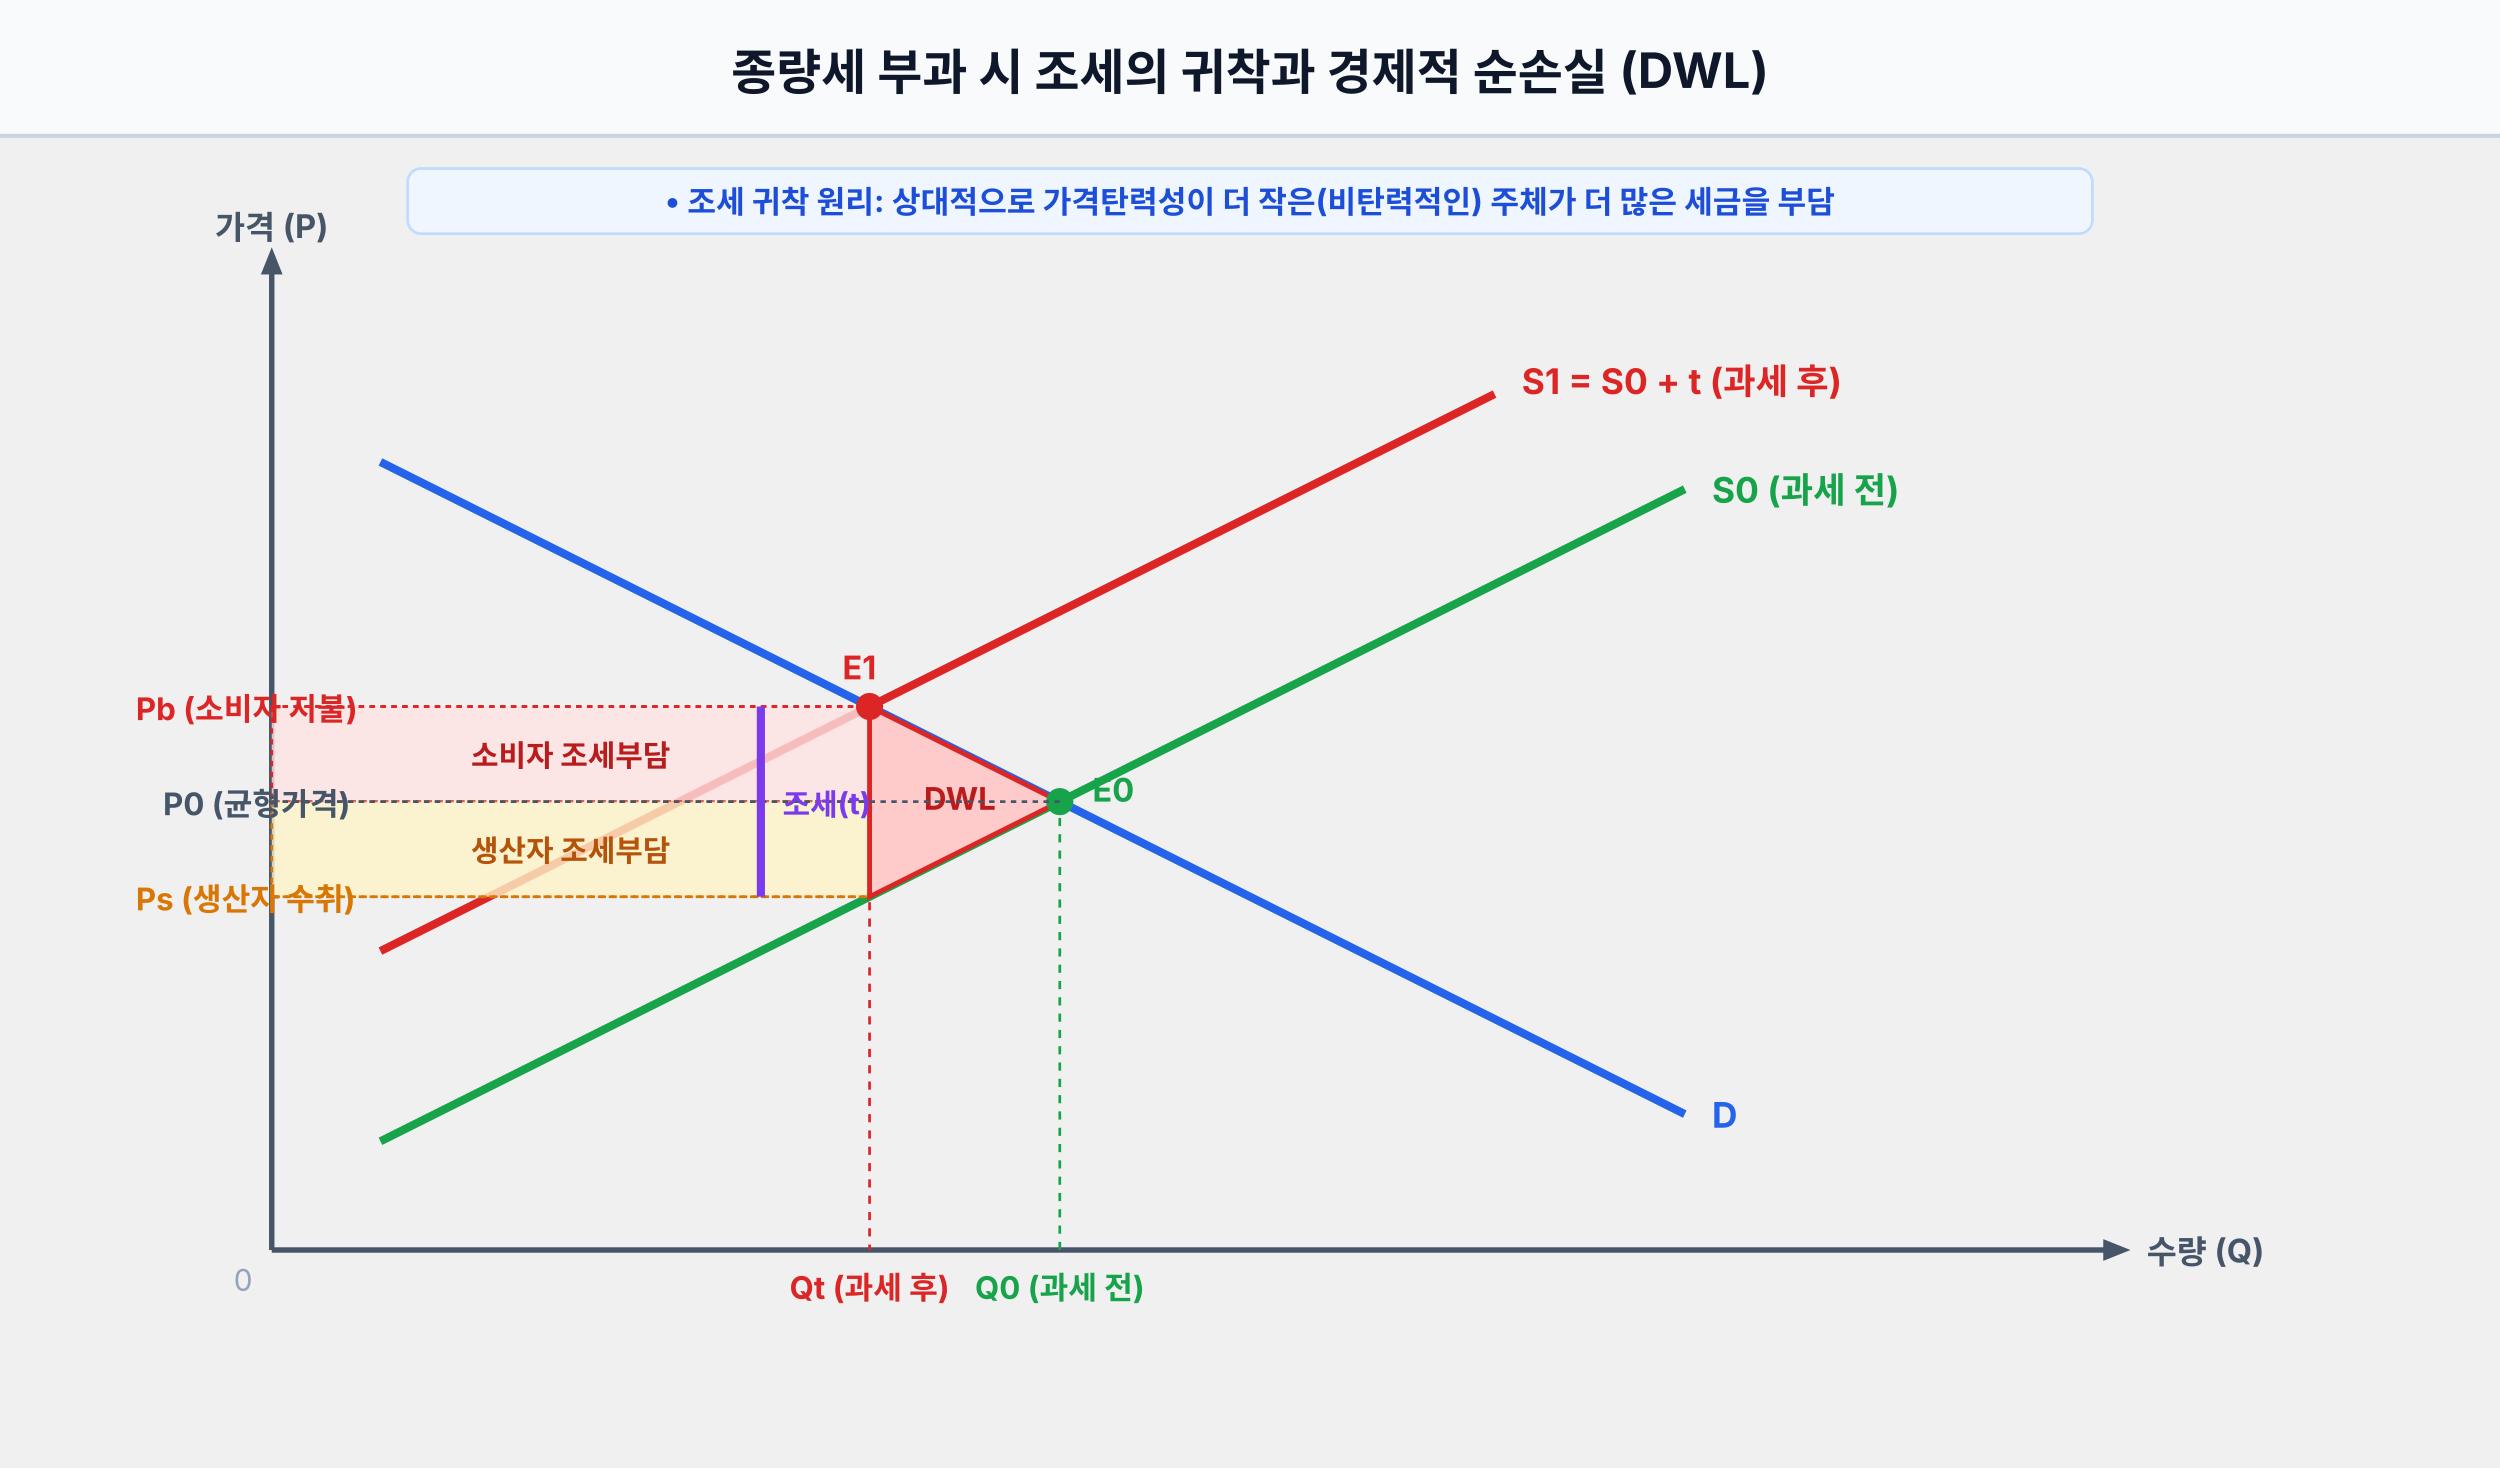
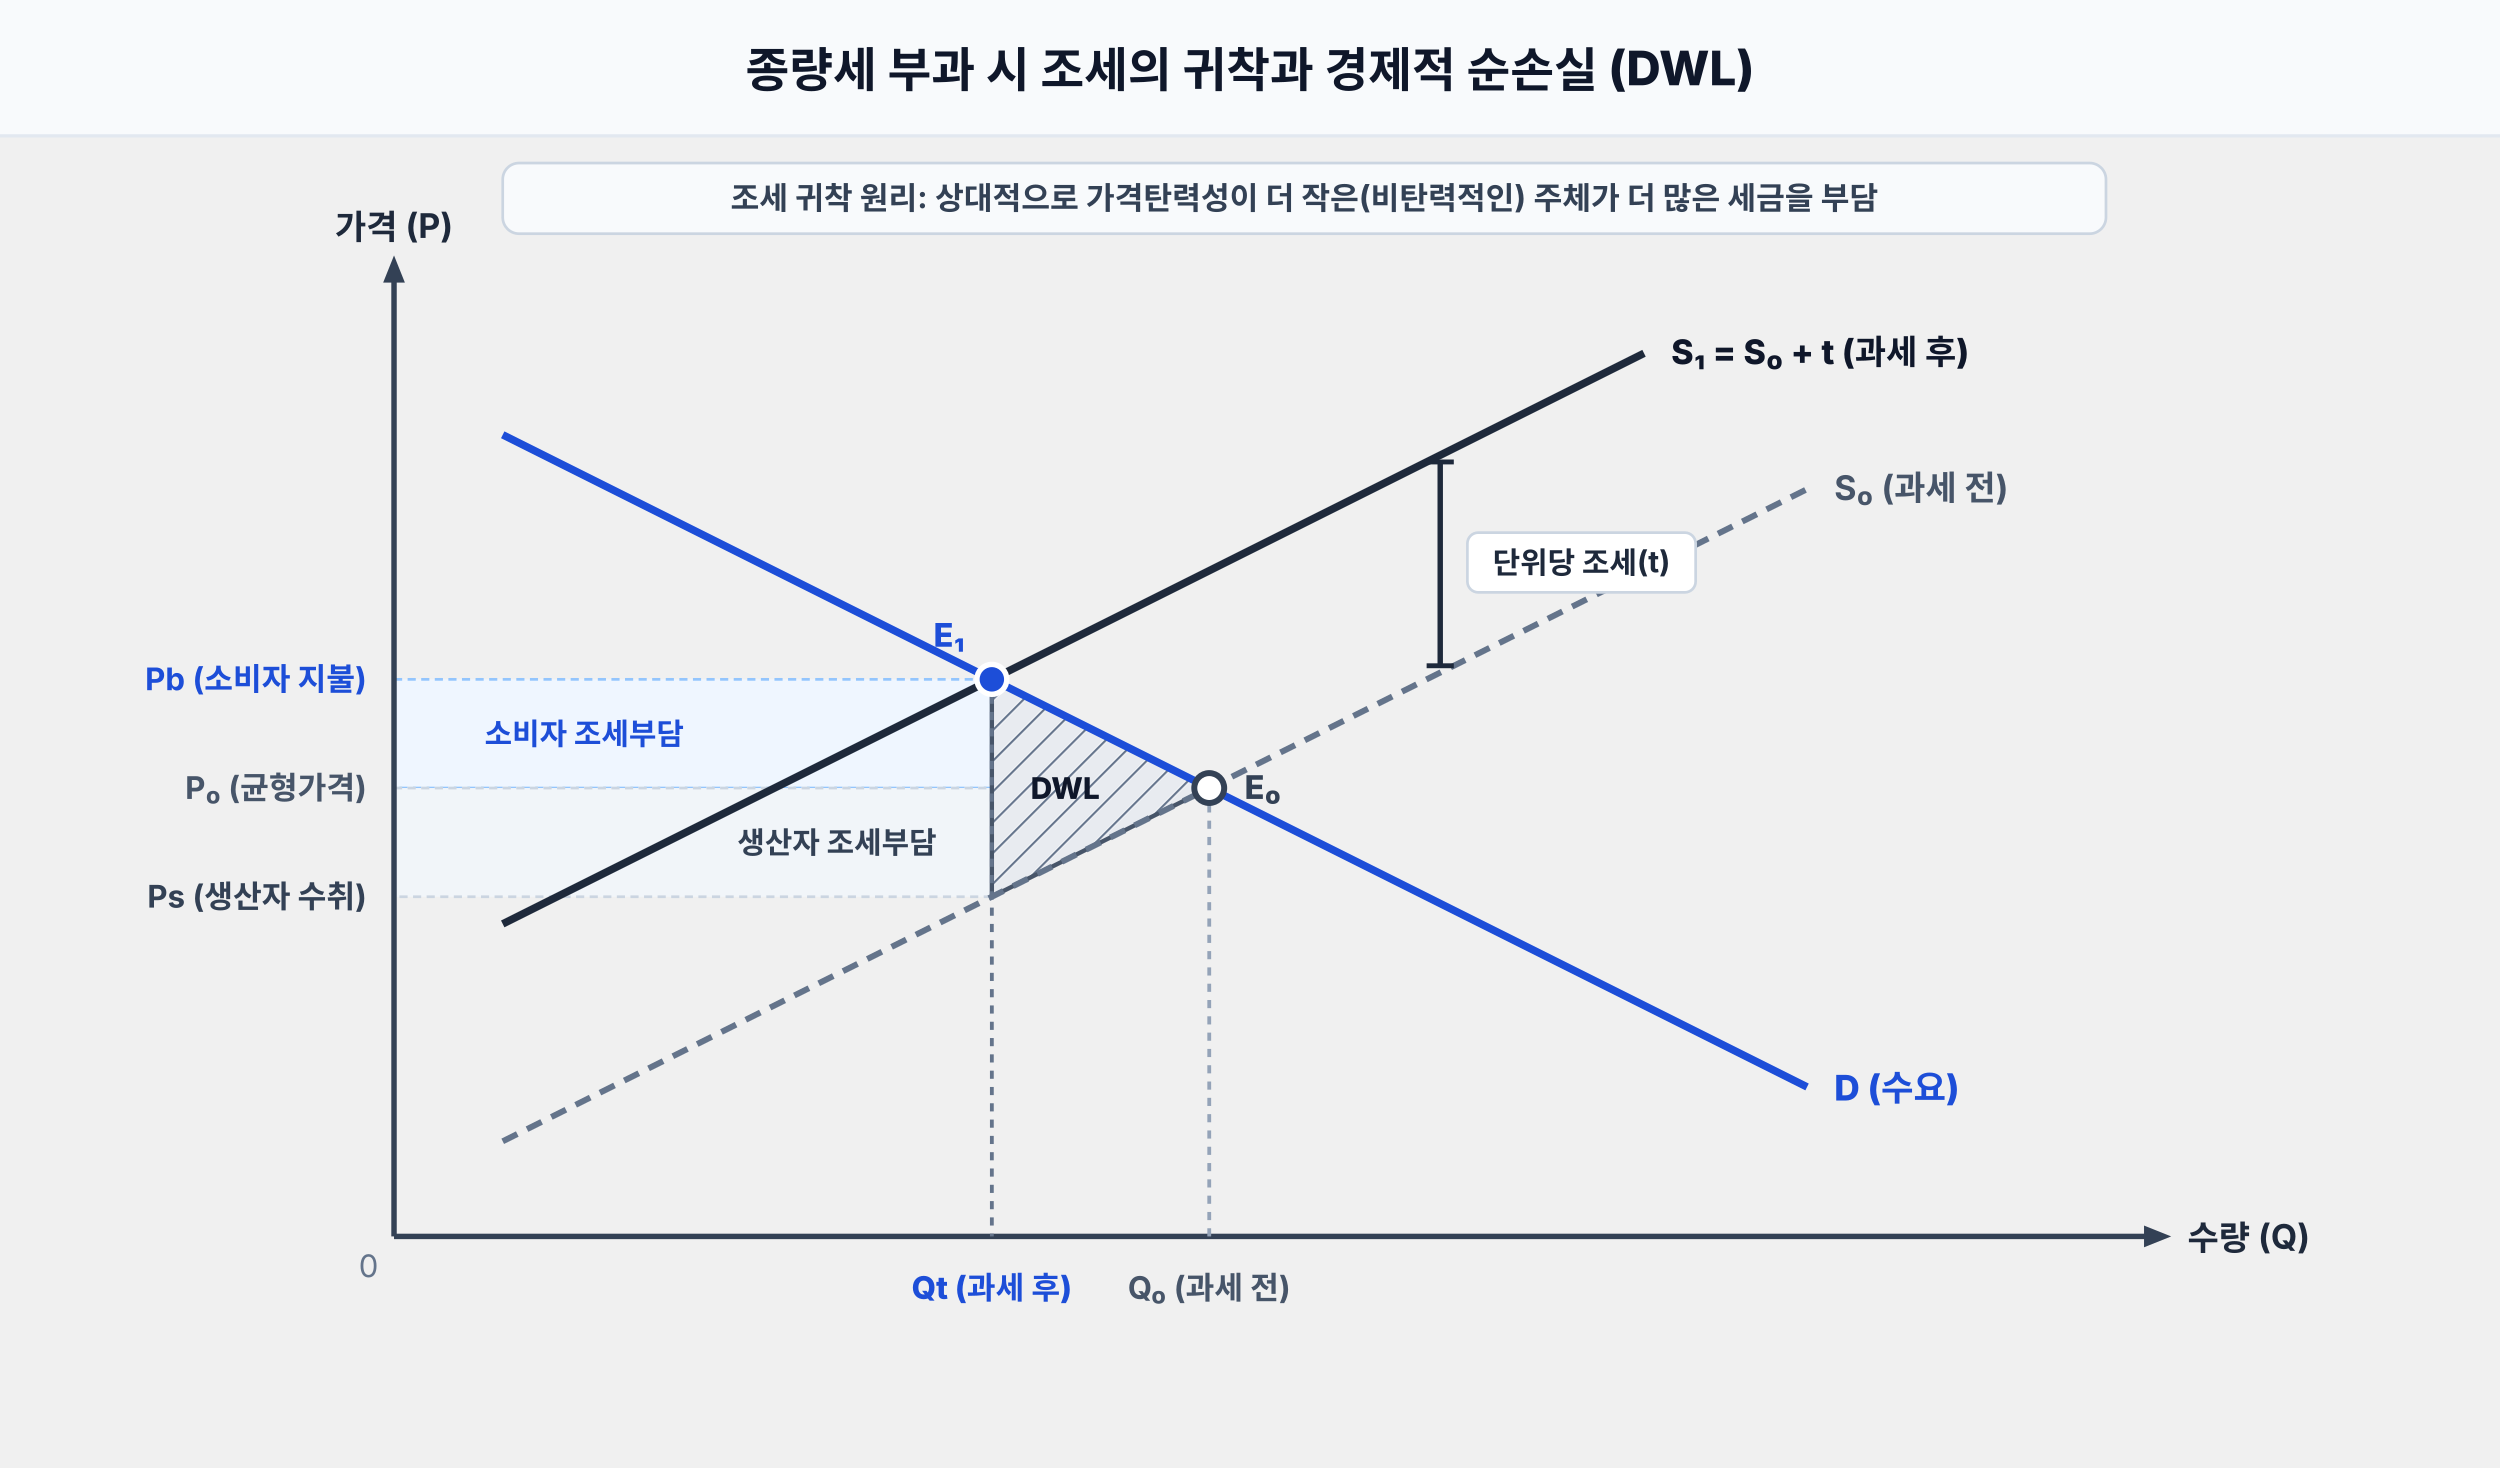
<svg xmlns="http://www.w3.org/2000/svg" viewBox="0 0 920 540" width="100%" height="100%" style="background:#ffffff; font-family:'Pretendard', -apple-system, BlinkMacSystemFont, sans-serif;">
  <defs>
    <marker id="arr" viewBox="0 0 10 10" refX="6" refY="5" markerWidth="5" markerHeight="5" orient="auto-start-reverse">
-       <path d="M 0 1 L 10 5 L 0 9 z" fill="#475569" />
+       <path d="M 0 1 L 10 5 L 0 9 z" fill="#334155" />
    </marker>
+     <pattern id="dwl-hatch" width="8" height="8" patternUnits="userSpaceOnUse" patternTransform="rotate(45)">
+       <rect width="8" height="8" fill="#e2e8f0" fill-opacity="0.6" />
+       <line x1="0" y1="0" x2="0" y2="8" stroke="#64748b" stroke-width="1.4" />
+     </pattern>
  </defs>
  <rect x="0" y="0" width="920" height="50" fill="#f8fafc" />
-   <text x="460" y="33" font-size="18" font-weight="bold" text-anchor="middle" fill="#0f172a">종량세 부과 시 조세의 귀착과 경제적 순손실 (DWL)</text>
-   <line x1="0" y1="50" x2="920" y2="50" stroke="#cbd5e1" stroke-width="1.5" />
-   <rect x="150" y="62" width="620" height="24" rx="5" fill="#eff6ff" stroke="#bfdbfe" stroke-width="1" />
-   <text x="460" y="78" font-size="11.5" font-weight="bold" text-anchor="middle" fill="#1d4ed8">• 조세 귀착 원리: 상대적으로 가격탄력성이 더 작은(비탄력적인) 주체가 더 많은 세금을 부담</text>
-   <line x1="100" y1="460" x2="780" y2="460" stroke="#475569" stroke-width="2" marker-end="url(#arr)" />
-   <line x1="100" y1="460" x2="100" y2="95" stroke="#475569" stroke-width="2" marker-end="url(#arr)" />
-   <text x="790" y="465" font-size="12" font-weight="bold" fill="#475569">수량 (Q)</text>
-   <text x="100" y="88" font-size="12" font-weight="bold" fill="#475569" text-anchor="middle">가격 (P)</text>
-   <text x="86" y="475" font-size="11" fill="#94a3b8">0</text>
-   <line x1="140" y1="170" x2="620" y2="410" stroke="#2563eb" stroke-width="3" />
-   <text x="630" y="415" font-size="13" font-weight="bold" fill="#2563eb">D</text>
-   <line x1="140" y1="420" x2="620" y2="180" stroke="#16a34a" stroke-width="3" />
-   <text x="630" y="185" font-size="13" font-weight="bold" fill="#16a34a">S0 (과세 전)</text>
-   <line x1="140" y1="350" x2="550" y2="145" stroke="#dc2626" stroke-width="3" />
-   <text x="560" y="145" font-size="13" font-weight="bold" fill="#dc2626">S1 = S0 + t (과세 후)</text>
-   <rect x="100" y="260" width="220" height="35" fill="#fee2e2" fill-opacity="0.8" stroke="#dc2626" stroke-dasharray="2,2" />
-   <text x="210" y="282" font-size="11" font-weight="bold" fill="#b91c1c" text-anchor="middle">소비자 조세부담</text>
-   <rect x="100" y="295" width="220" height="35" fill="#fef3c7" fill-opacity="0.8" stroke="#d97706" stroke-dasharray="2,2" />
-   <text x="210" y="317" font-size="11" font-weight="bold" fill="#b45309" text-anchor="middle">생산자 조세부담</text>
-   <polygon points="320,260 390,295 320,330" fill="#fecaca" stroke="#dc2626" stroke-width="1.8" />
-   <text x="340" y="298" font-size="11.5" font-weight="bold" fill="#b91c1c">DWL</text>
-   <circle cx="390" cy="295" r="5" fill="#16a34a" />
-   <line x1="390" y1="295" x2="390" y2="460" stroke="#16a34a" stroke-dasharray="3,3" />
-   <text x="390" y="478" font-size="11.5" font-weight="bold" fill="#16a34a" text-anchor="middle">Q0 (과세 전)</text>
-   <text x="402" y="295" font-size="12" font-weight="bold" fill="#16a34a">E0</text>
-   <circle cx="320" cy="260" r="5" fill="#dc2626" />
-   <line x1="320" y1="260" x2="320" y2="460" stroke="#dc2626" stroke-dasharray="3,3" />
-   <text x="320" y="478" font-size="11.5" font-weight="bold" fill="#dc2626" text-anchor="middle">Qt (과세 후)</text>
-   <text x="310" y="250" font-size="12" font-weight="bold" fill="#dc2626">E1</text>
-   <line x1="100" y1="260" x2="320" y2="260" stroke="#dc2626" stroke-dasharray="2,2" />
-   <text x="50" y="265" font-size="11.5" font-weight="bold" fill="#dc2626">Pb (소비자 지불)</text>
-   <line x1="100" y1="295" x2="390" y2="295" stroke="#475569" stroke-dasharray="2,2" />
-   <text x="60" y="300" font-size="11.5" font-weight="bold" fill="#475569">P0 (균형가격)</text>
-   <line x1="100" y1="330" x2="320" y2="330" stroke="#d97706" stroke-dasharray="2,2" />
-   <text x="50" y="335" font-size="11.5" font-weight="bold" fill="#d97706">Ps (생산자 수취)</text>
-   <line x1="280" y1="260" x2="280" y2="330" stroke="#7c3aed" stroke-width="3" />
-   <text x="288" y="300" font-size="11" font-weight="bold" fill="#7c3aed">조세(t)</text>
+   <text x="460" y="32" font-size="17.5" font-weight="800" text-anchor="middle" fill="#0f172a">종량세 부과 시 조세의 귀착과 경제적 순손실 (DWL)</text>
+   <line x1="0" y1="50" x2="920" y2="50" stroke="#e2e8f0" stroke-width="1.2" />
+   <rect x="185" y="60" width="590" height="26" rx="6" fill="#f8fafc" stroke="#cbd5e1" stroke-width="1" />
+   <text x="480" y="77" font-size="11.5" font-weight="700" text-anchor="middle" fill="#334155">조세 귀착 원리: 상대적으로 가격탄력성이 더 작은(비탄력적인) 주체가 더 많은 세금을 부담</text>
+   <rect x="145" y="250" width="220" height="40" fill="#eff6ff" stroke="#93c5fd" stroke-width="1" stroke-dasharray="3,2" />
+   <text x="215" y="274" font-size="11" font-weight="700" fill="#1d4ed8" text-anchor="middle">소비자 조세부담</text>
+   <rect x="145" y="290" width="220" height="40" fill="#f1f5f9" stroke="#cbd5e1" stroke-width="1" stroke-dasharray="3,2" />
+   <text x="308" y="314" font-size="11" font-weight="700" fill="#334155" text-anchor="middle">생산자 조세부담</text>
+   <polygon points="365,250 445,290 365,330" fill="url(#dwl-hatch)" stroke="#475569" stroke-width="1.6" />
+   <text x="392" y="294" font-size="11" font-weight="800" fill="#0f172a" text-anchor="middle">DWL</text>
+   <line x1="145" y1="455" x2="795" y2="455" stroke="#334155" stroke-width="2" marker-end="url(#arr)" />
+   <line x1="145" y1="455" x2="145" y2="98" stroke="#334155" stroke-width="2" marker-end="url(#arr)" />
+   <text x="805" y="460" font-size="12.5" font-weight="700" fill="#1e293b">수량 (Q)</text>
+   <text x="145" y="88" font-size="12.5" font-weight="700" fill="#1e293b" text-anchor="middle">가격 (P)</text>
+   <text x="132" y="470" font-size="11.5" fill="#64748b">0</text>
+   <line x1="185" y1="160" x2="665" y2="400" stroke="#1d4ed8" stroke-width="2.8" />
+   <text x="675" y="405" font-size="13" font-weight="800" fill="#1d4ed8">D (수요)</text>
+   <line x1="185" y1="420" x2="665" y2="180" stroke="#64748b" stroke-width="2.2" stroke-dasharray="6,4" />
+   <text x="675" y="184" font-size="12.5" font-weight="700" fill="#475569">S₀ (과세 전)</text>
+   <line x1="185" y1="340" x2="605" y2="130" stroke="#1e293b" stroke-width="2.8" />
+   <text x="615" y="134" font-size="12.5" font-weight="800" fill="#0f172a">S₁ = S₀ + t (과세 후)</text>
+   <line x1="445" y1="290" x2="445" y2="455" stroke="#94a3b8" stroke-dasharray="3,3" stroke-width="1.4" />
+   <circle cx="445" cy="290" r="5.5" fill="#ffffff" stroke="#334155" stroke-width="2.2" />
+   <text x="445" y="478" font-size="11.5" font-weight="700" fill="#475569" text-anchor="middle">Q₀ (과세 전)</text>
+   <text x="458" y="294" font-size="12" font-weight="800" fill="#334155">E₀</text>
+   <line x1="365" y1="250" x2="365" y2="455" stroke="#64748b" stroke-dasharray="3,3" stroke-width="1.4" />
+   <circle cx="365" cy="250" r="5.5" fill="#1d4ed8" stroke="#ffffff" stroke-width="2" />
+   <text x="365" y="478" font-size="11.5" font-weight="800" fill="#1d4ed8" text-anchor="middle">Qt (과세 후)</text>
+   <text x="355" y="238" font-size="12" font-weight="800" fill="#1d4ed8" text-anchor="end">E₁</text>
+   <text x="135" y="254" font-size="11.5" font-weight="700" fill="#1d4ed8" text-anchor="end">Pb (소비자 지불)</text>
+   <text x="135" y="294" font-size="11.5" font-weight="700" fill="#475569" text-anchor="end">P₀ (균형가격)</text>
+   <text x="135" y="334" font-size="11.5" font-weight="700" fill="#334155" text-anchor="end">Ps (생산자 수취)</text>
+   <line x1="530" y1="170" x2="530" y2="245" stroke="#1e293b" stroke-width="2" />
+   <line x1="525" y1="170" x2="535" y2="170" stroke="#1e293b" stroke-width="1.8" />
+   <line x1="525" y1="245" x2="535" y2="245" stroke="#1e293b" stroke-width="1.8" />
+   <rect x="540" y="196" width="84" height="22" rx="4" fill="#ffffff" stroke="#cbd5e1" stroke-width="1" />
+   <text x="582" y="211" font-size="11" font-weight="700" fill="#1e293b" text-anchor="middle">단위당 조세(t)</text>
</svg>
